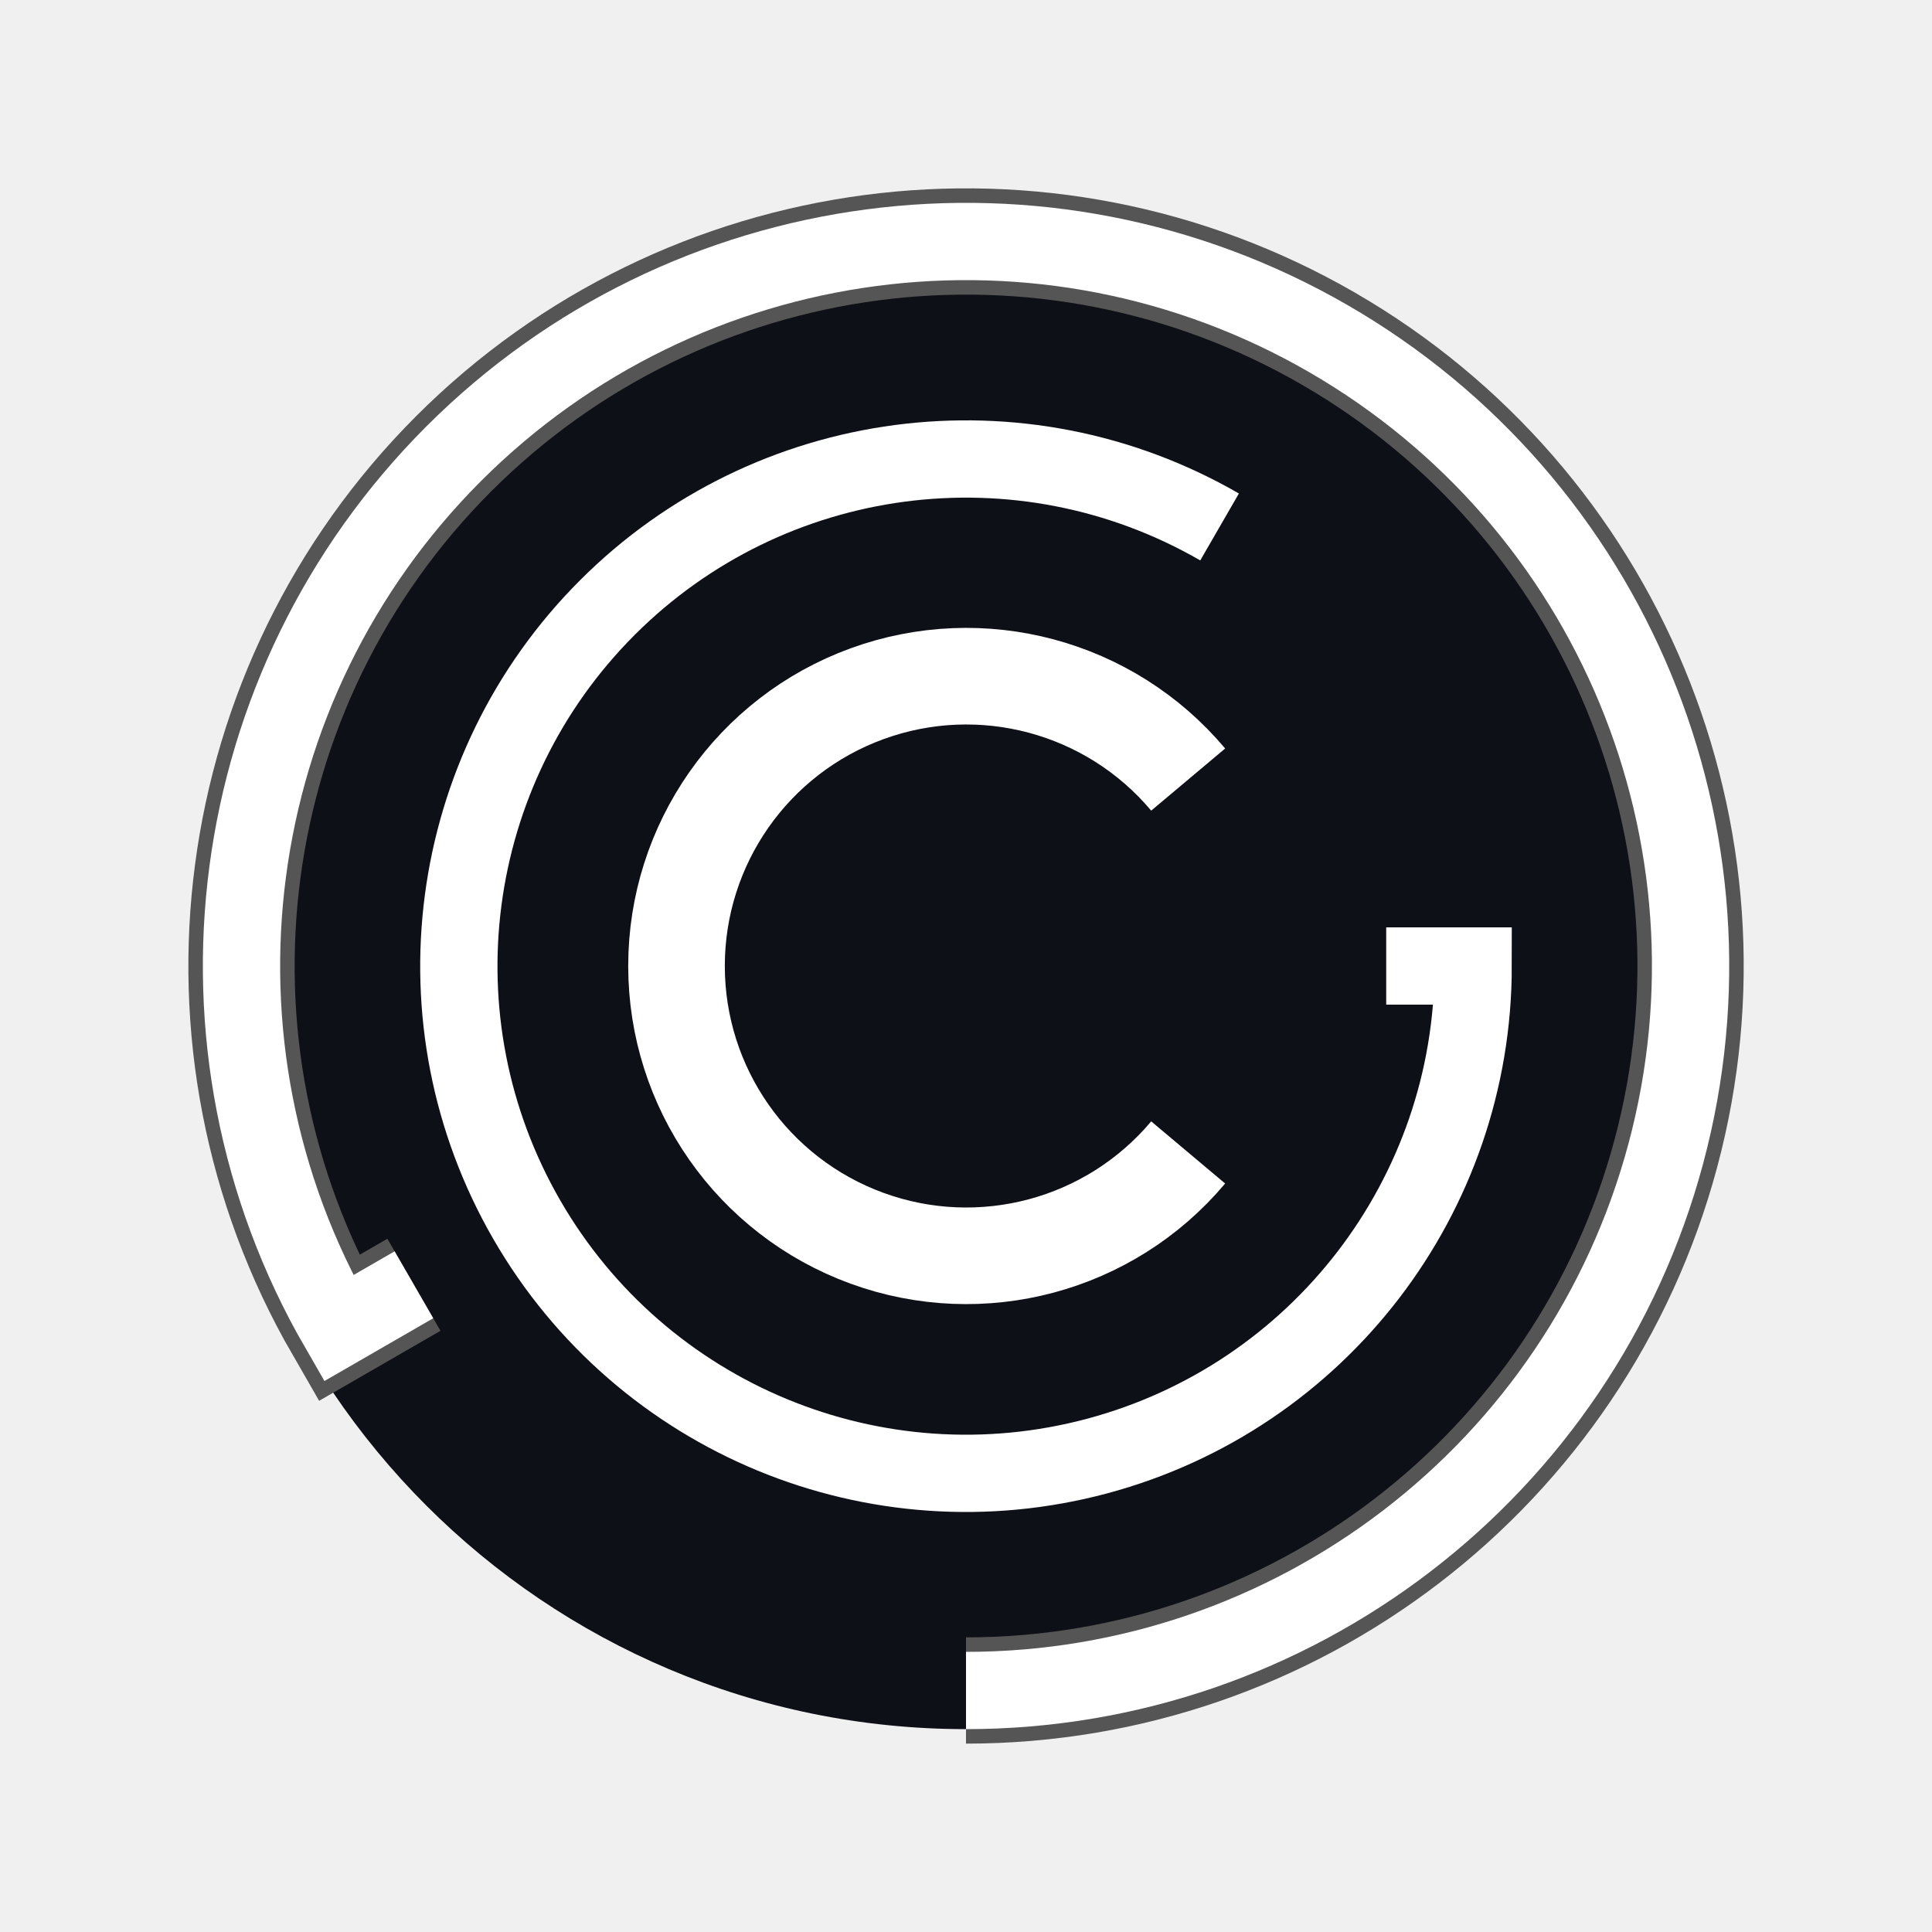
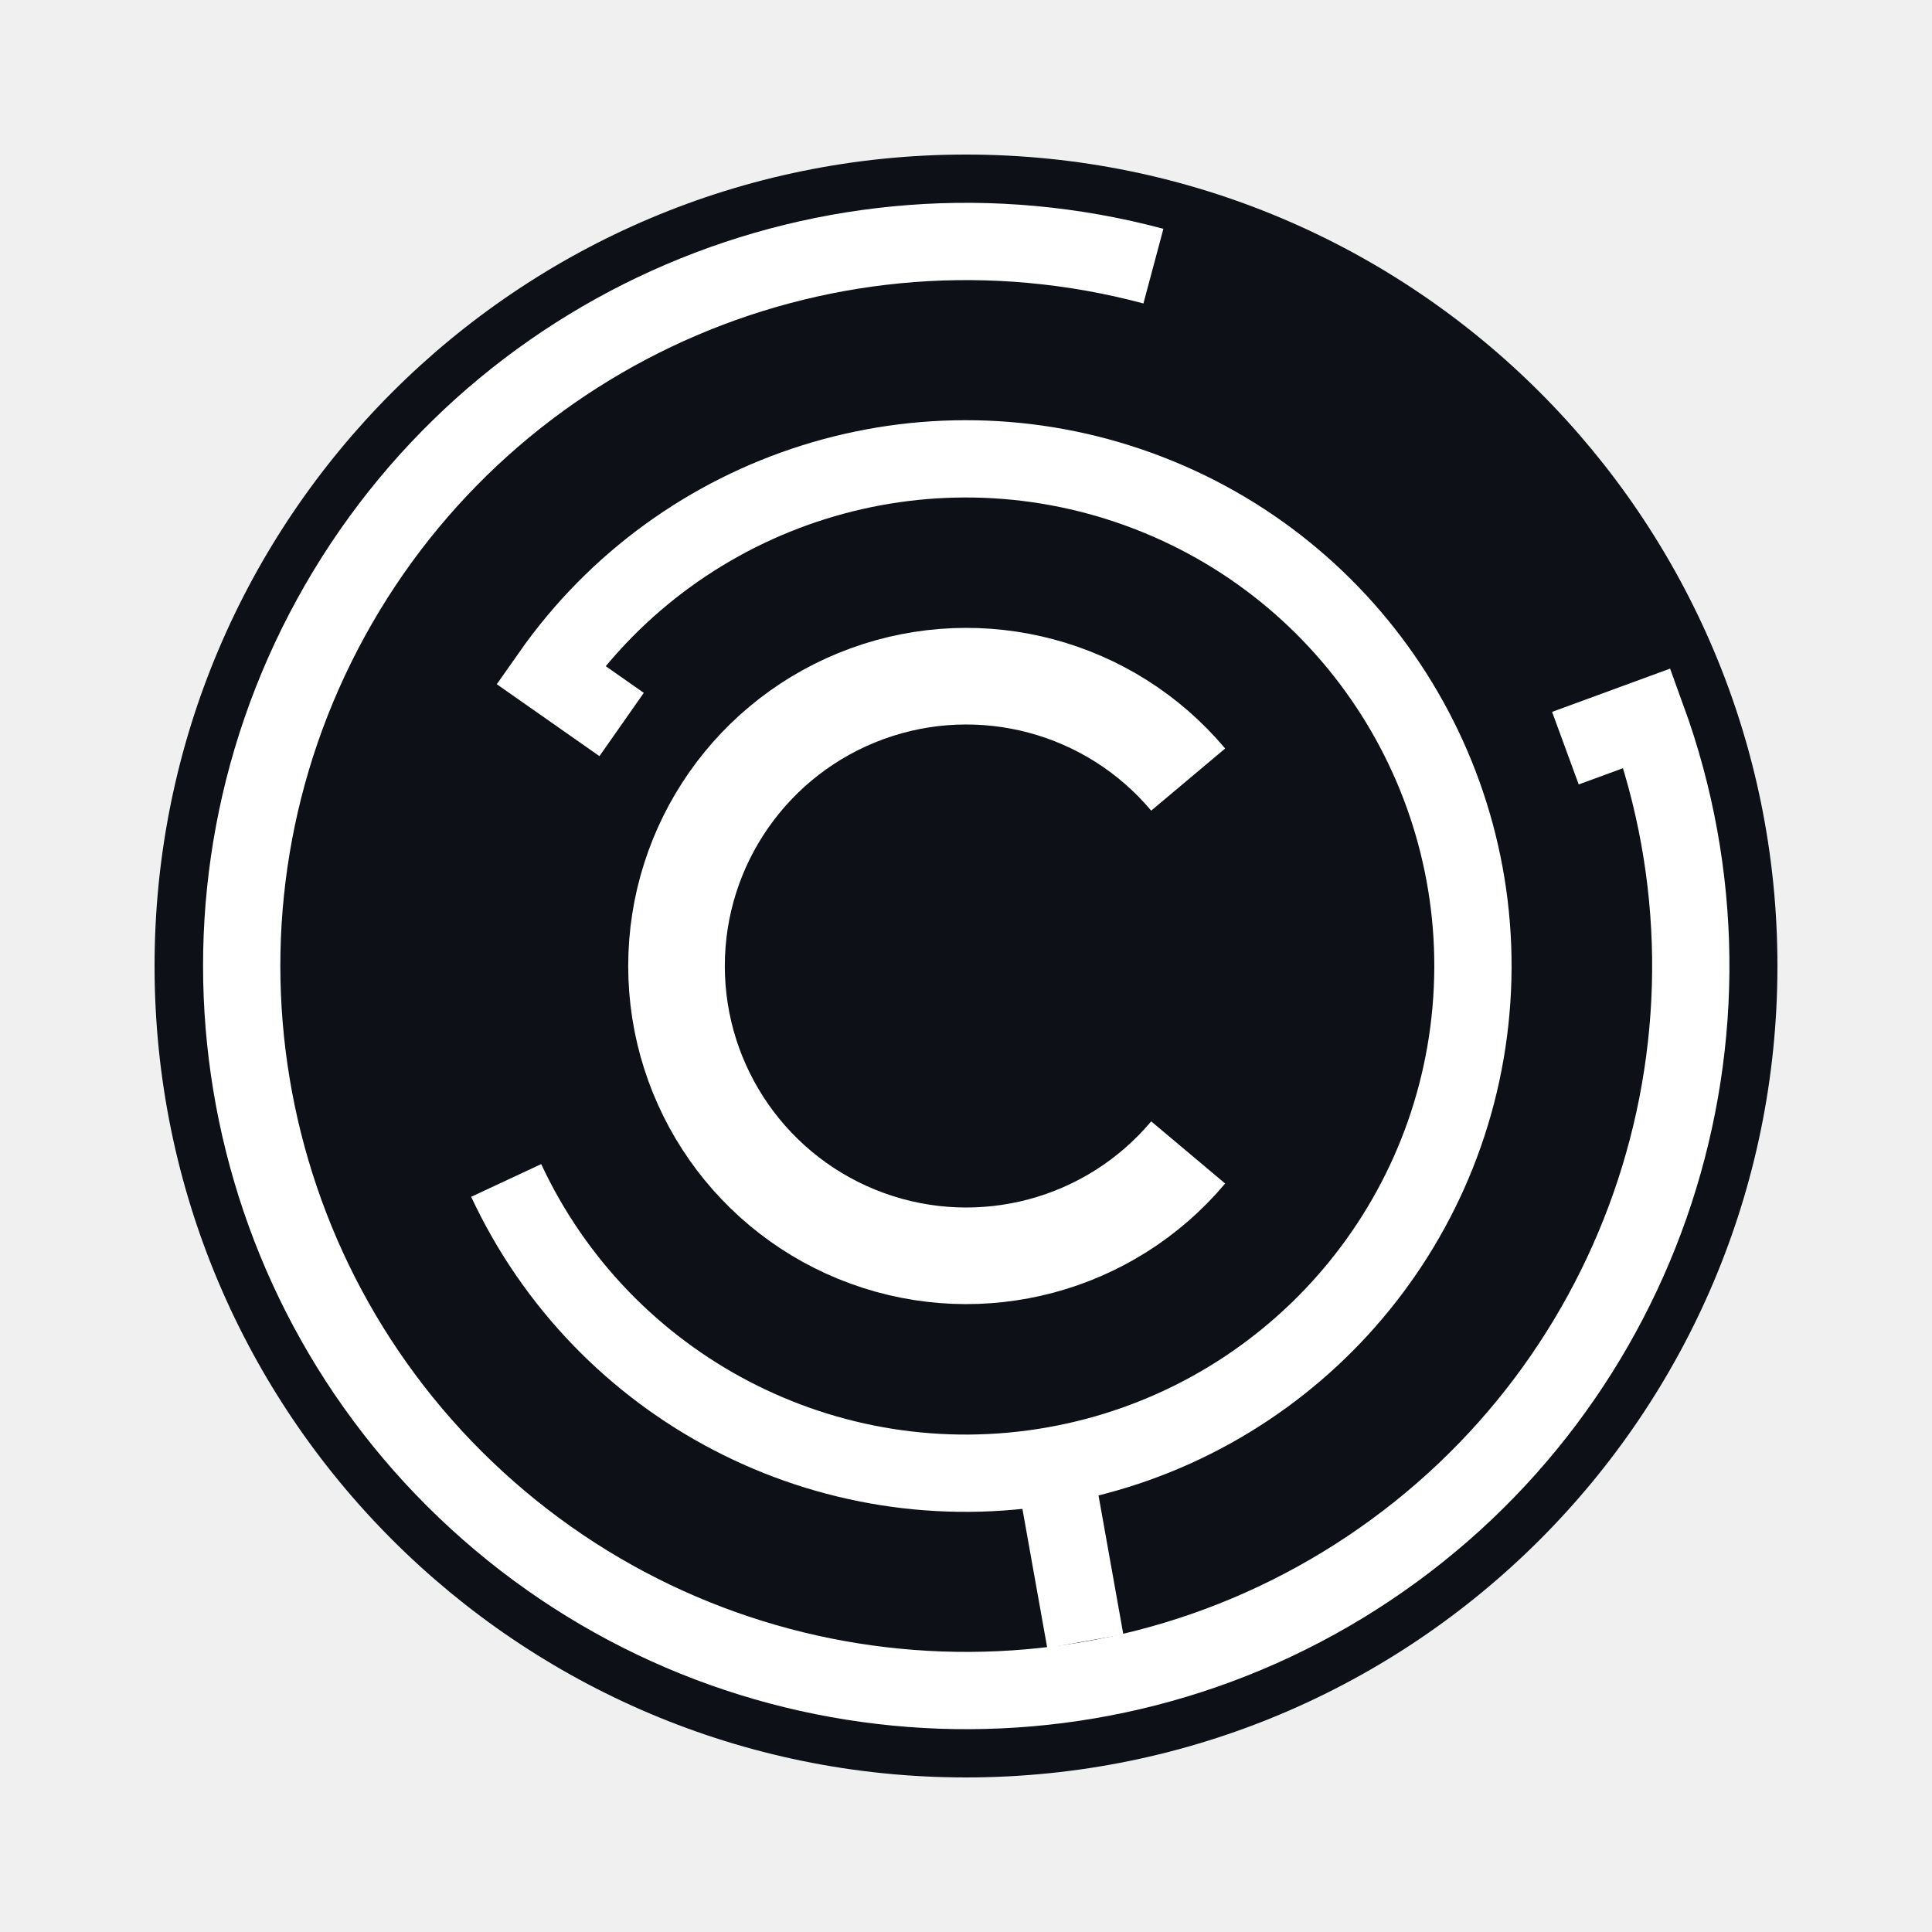
<svg xmlns="http://www.w3.org/2000/svg" width="400" height="400" viewBox="0 0 400 400">
-   <circle cx="200" cy="200" r="158" fill="#0d1117" />
-   <path d="M 85.7 266 L 70.1 275 A 150 150 0 1 1 200 350" fill="none" stroke="#555" stroke-width="22" stroke-linecap="butt" />
+   <circle cx="200" cy="200" r="168" fill="#0d1117" />
  <g fill="none" stroke="#fff" stroke-linecap="butt">
    <path d="M 246 238.6 A 60 60 0 1 1 246 161.4" stroke-width="20" />
-     <path d="M 287 200 L 305 200 A 105 105 0 1 1 252.5 109.1" stroke-width="16" />
-     <path d="M 85.7 266 L 70.1 275 A 150 150 0 1 1 200 350" stroke-width="16" />
+     <path d="M 128.7 150.0 L 114.0 139.7 A 105 105 0 1 1 104.8 244.4" stroke-width="16" />
+     <path d="M 218.2 303.4 L 224.7 339.8" stroke-width="16" />
+     <path d="M 324.1 154.9 L 341.0 148.7 A 150 150 0 1 1 238.8 55.1" stroke-width="16" />
  </g>
</svg>
